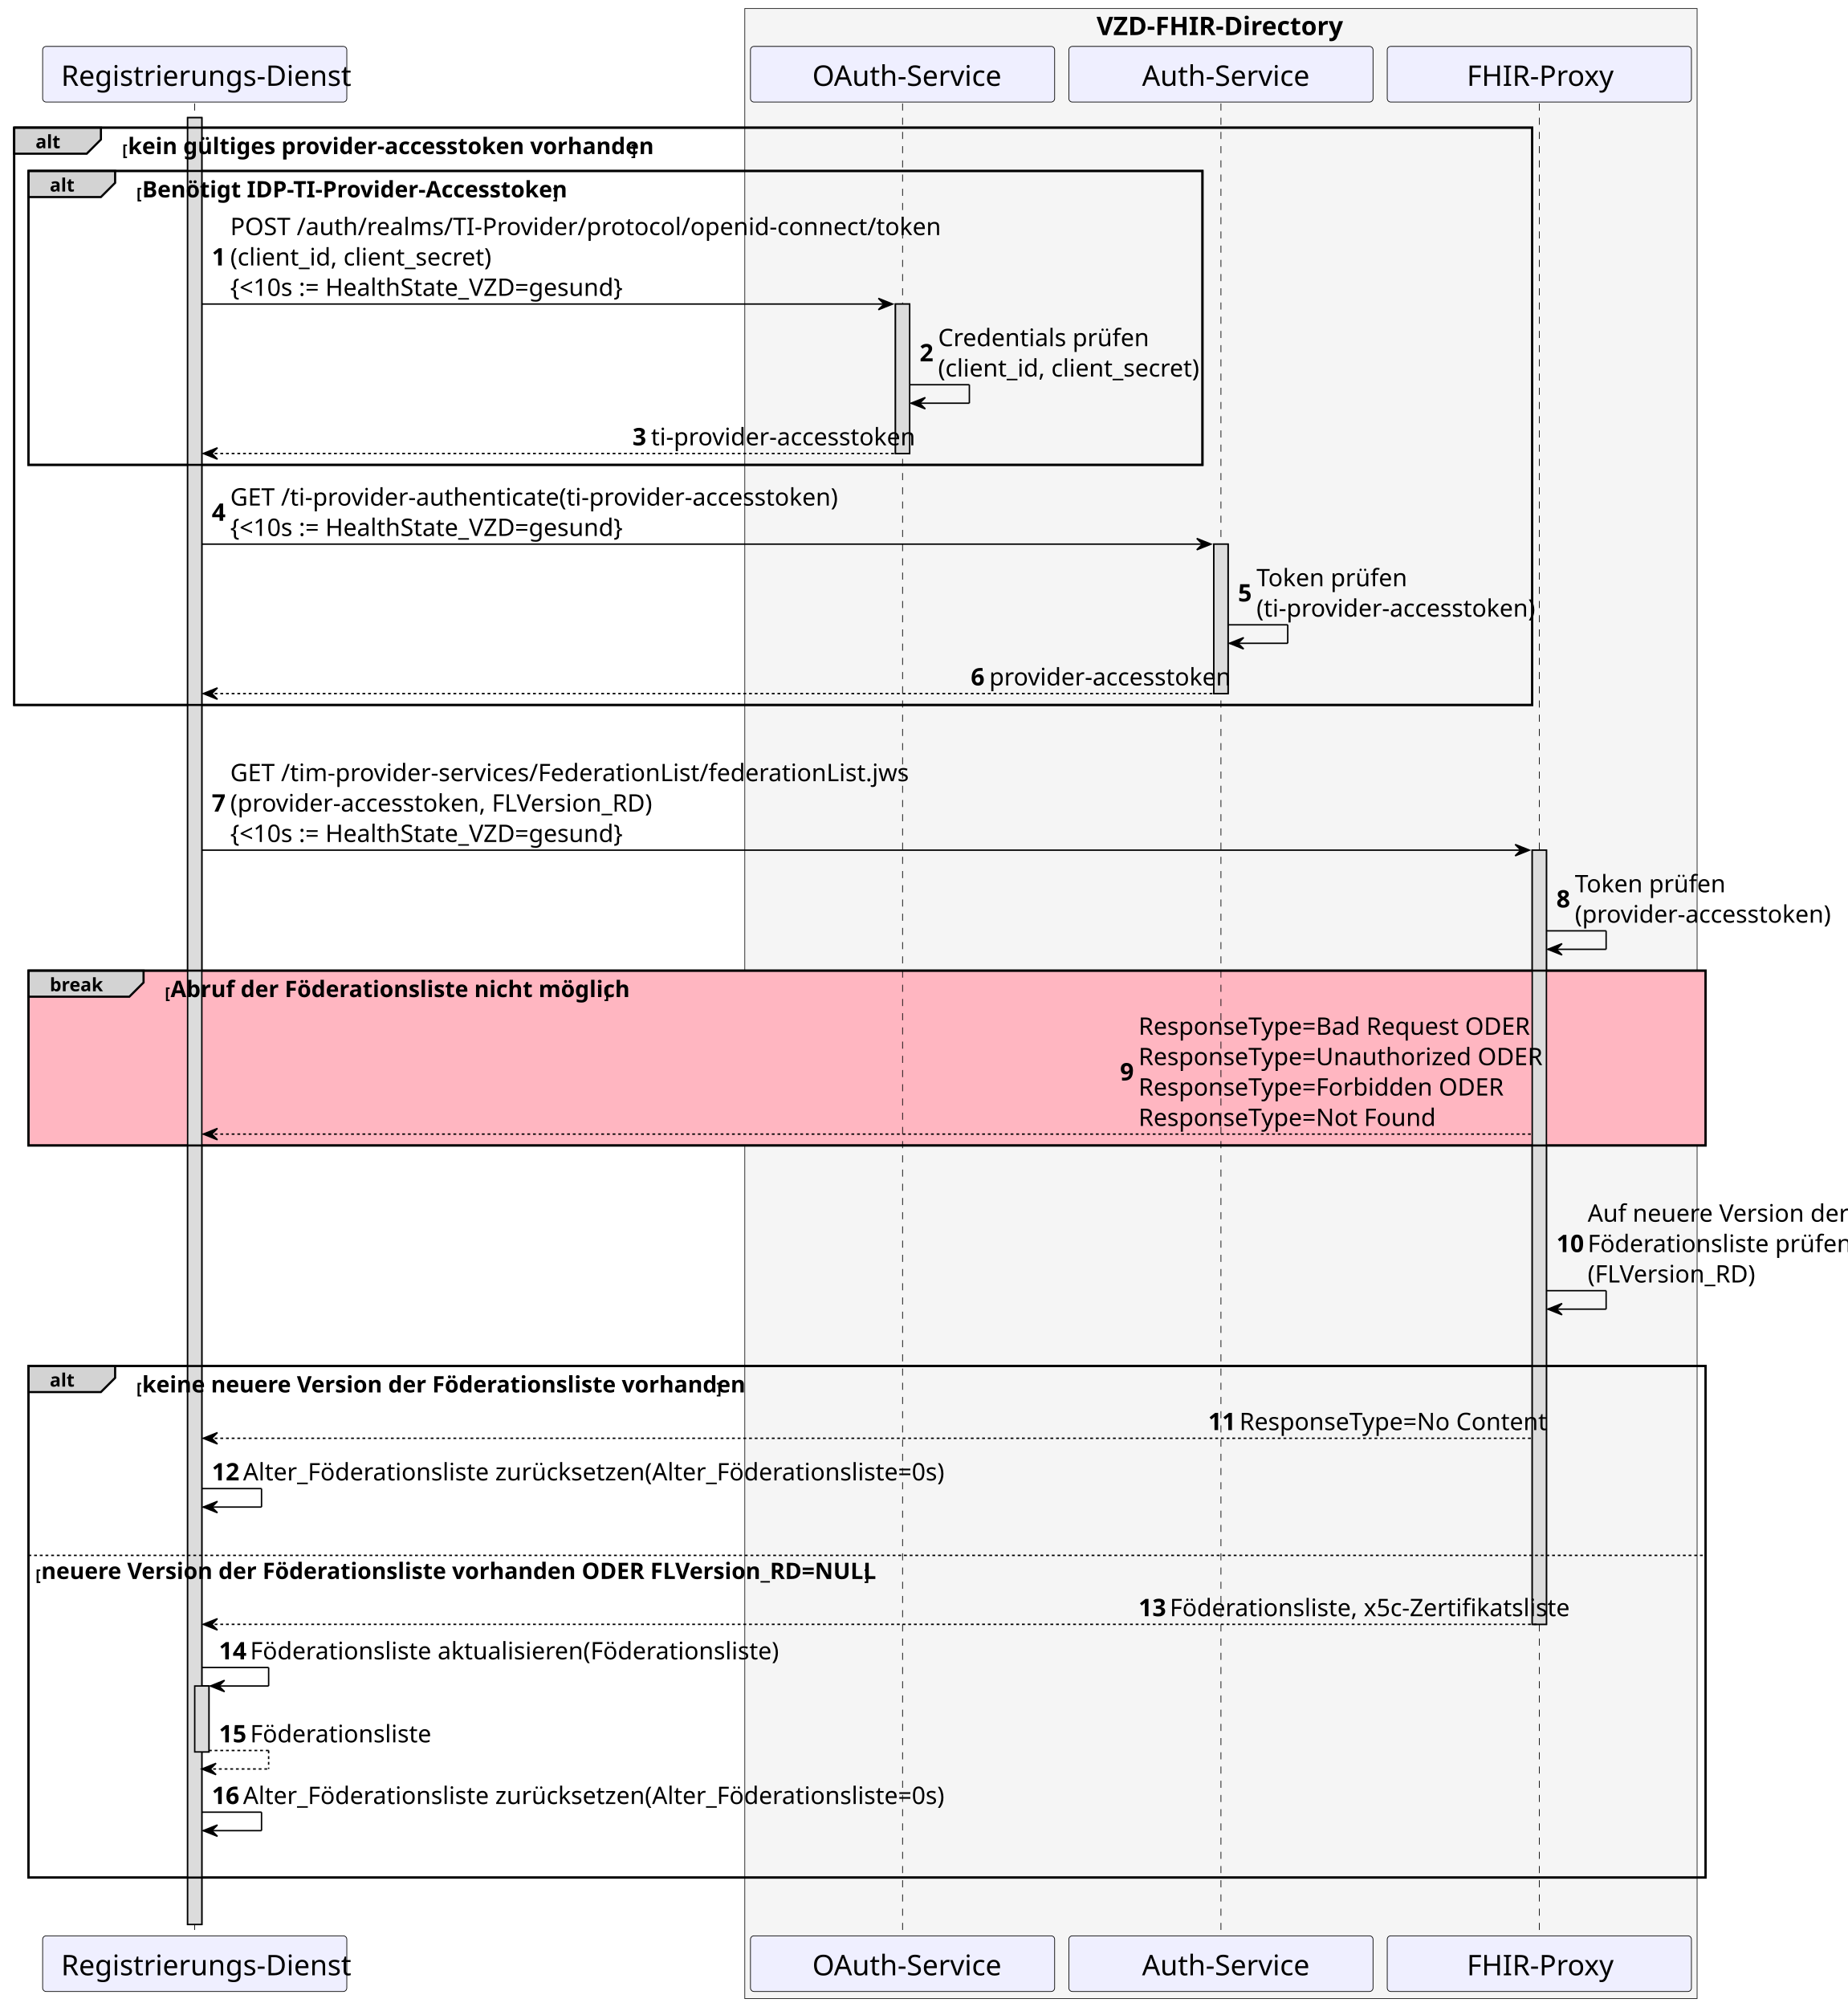
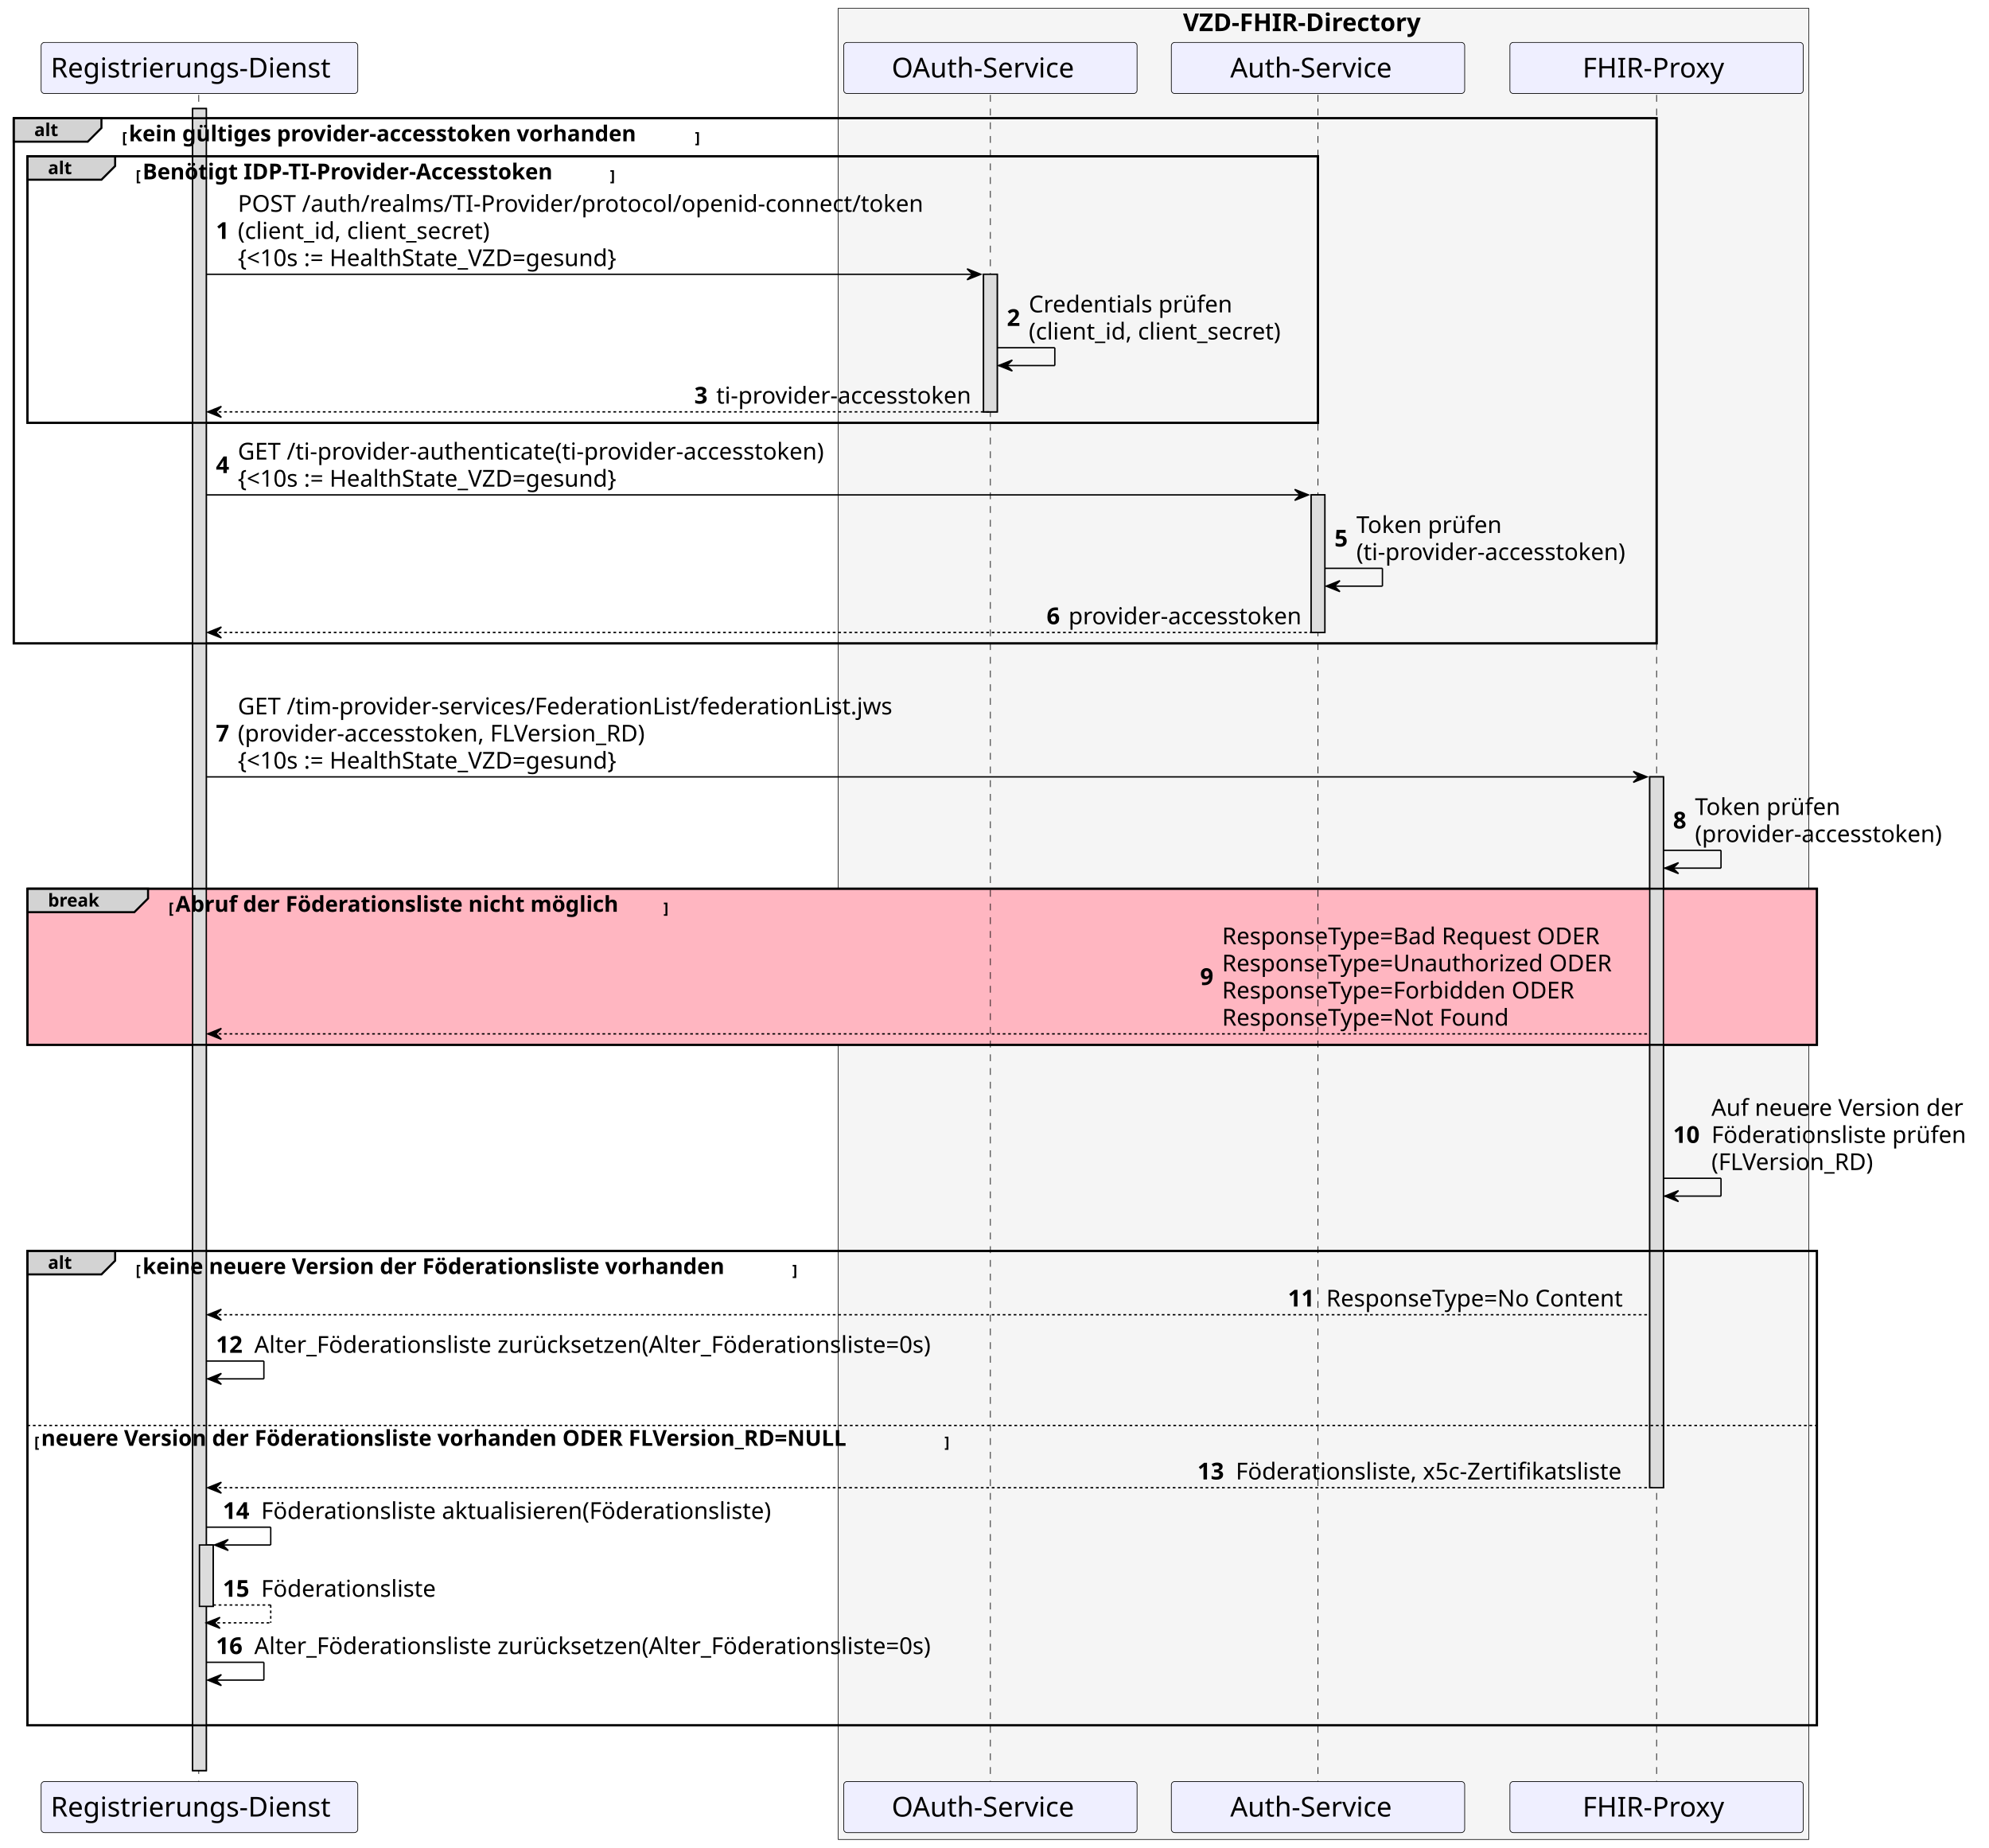
- <svg xmlns="http://www.w3.org/2000/svg" contentStyleType="text/css" height="1412px" preserveAspectRatio="none" style="width:1300px;height:1412px;background:#FFFFFF;" version="1.1" viewBox="0 0 1300 1412" width="1300px" zoomAndPan="magnify">
+ <svg xmlns="http://www.w3.org/2000/svg" contentStyleType="text/css" height="1348px" preserveAspectRatio="none" style="width:1451px;height:1348px;background:#FFFFFF;" version="1.1" viewBox="0 0 1451 1348" width="1451px" zoomAndPan="magnify">
  <defs />
  <g>
-     <rect fill="#F5F5F5" height="1400.086" style="stroke:#181818;stroke-width:0.5;" width="670" x="524" y="6" />
-     <text fill="#000000" font-family="sans-serif" font-size="18" font-weight="bold" lengthAdjust="spacing" textLength="171" x="771.5" y="24.686">VZD-FHIR-Directory</text>
-     <text fill="#000000" font-family="sans-serif" font-size="13" font-weight="bold" lengthAdjust="spacing" textLength="4" x="942.5" y="25.784"> </text>
-     <rect fill="#DCDCDC" height="1271.133" style="stroke:#000000;stroke-width:1.0;" width="10" x="132" y="82.797" />
-     <rect fill="#DCDCDC" height="46.383" style="stroke:#000000;stroke-width:1.0;" width="10" x="137" y="1186.164" />
-     <rect fill="#DCDCDC" height="105.148" style="stroke:#000000;stroke-width:1.0;" width="10" x="630" y="213.898" />
-     <rect fill="#DCDCDC" height="105.148" style="stroke:#000000;stroke-width:1.0;" width="10" x="854" y="382.812" />
-     <rect fill="#DCDCDC" height="544.672" style="stroke:#000000;stroke-width:1.0;" width="10" x="1078" y="598.109" />
-     <rect fill="none" height="406.164" style="stroke:#000000;stroke-width:1.5;" width="1068" x="10" y="89.797" />
-     <rect fill="none" height="206.773" style="stroke:#000000;stroke-width:1.5;" width="826" x="20" y="120.273" />
-     <rect fill="#FFB6C1" height="123.008" style="stroke:#000000;stroke-width:1.5;" width="1180" x="20" y="682.875" />
-     <rect fill="none" height="359.898" style="stroke:#000000;stroke-width:1.5;" width="1180" x="20" y="961.031" />
-     <line style="stroke:#000000;stroke-width:0.5;stroke-dasharray:5.0,5.0;" x1="137" x2="137" y1="72.797" y2="1362.93" />
-     <line style="stroke:#000000;stroke-width:0.5;stroke-dasharray:5.0,5.0;" x1="635" x2="635" y1="72.797" y2="1362.93" />
-     <line style="stroke:#000000;stroke-width:0.5;stroke-dasharray:5.0,5.0;" x1="859" x2="859" y1="72.797" y2="1362.93" />
-     <line style="stroke:#000000;stroke-width:0.5;stroke-dasharray:5.0,5.0;" x1="1083" x2="1083" y1="72.797" y2="1362.93" />
-     <rect fill="#EFEFFF" height="39.156" rx="2.5" ry="2.5" style="stroke:#000000;stroke-width:0.5;" width="214" x="30" y="32.641" />
-     <text fill="#000000" font-family="sans-serif" font-size="20" lengthAdjust="spacing" textLength="188" x="43" y="60.402">Registrierungs-Dienst</text>
-     <rect fill="#EFEFFF" height="39.156" rx="2.5" ry="2.5" style="stroke:#000000;stroke-width:0.5;" width="214" x="30" y="1361.93" />
-     <text fill="#000000" font-family="sans-serif" font-size="20" lengthAdjust="spacing" textLength="188" x="43" y="1389.691">Registrierungs-Dienst</text>
-     <rect fill="#EFEFFF" height="39.156" rx="2.5" ry="2.5" style="stroke:#000000;stroke-width:0.5;" width="214" x="528" y="32.641" />
-     <text fill="#000000" font-family="sans-serif" font-size="20" lengthAdjust="spacing" textLength="127" x="571.5" y="60.402">OAuth-Service</text>
-     <rect fill="#EFEFFF" height="39.156" rx="2.5" ry="2.5" style="stroke:#000000;stroke-width:0.5;" width="214" x="528" y="1361.93" />
-     <text fill="#000000" font-family="sans-serif" font-size="20" lengthAdjust="spacing" textLength="127" x="571.5" y="1389.691">OAuth-Service</text>
-     <rect fill="#EFEFFF" height="39.156" rx="2.5" ry="2.5" style="stroke:#000000;stroke-width:0.5;" width="214" x="752" y="32.641" />
-     <text fill="#000000" font-family="sans-serif" font-size="20" lengthAdjust="spacing" textLength="111" x="803.5" y="60.402">Auth-Service</text>
-     <rect fill="#EFEFFF" height="39.156" rx="2.5" ry="2.5" style="stroke:#000000;stroke-width:0.5;" width="214" x="752" y="1361.93" />
-     <text fill="#000000" font-family="sans-serif" font-size="20" lengthAdjust="spacing" textLength="111" x="803.5" y="1389.691">Auth-Service</text>
-     <rect fill="#EFEFFF" height="39.156" rx="2.5" ry="2.5" style="stroke:#000000;stroke-width:0.5;" width="214" x="976" y="32.641" />
-     <text fill="#000000" font-family="sans-serif" font-size="20" lengthAdjust="spacing" textLength="102" x="1032" y="60.402">FHIR-Proxy</text>
-     <rect fill="#EFEFFF" height="39.156" rx="2.5" ry="2.5" style="stroke:#000000;stroke-width:0.5;" width="214" x="976" y="1361.93" />
-     <text fill="#000000" font-family="sans-serif" font-size="20" lengthAdjust="spacing" textLength="102" x="1032" y="1389.691">FHIR-Proxy</text>
-     <rect fill="#DCDCDC" height="1271.133" style="stroke:#000000;stroke-width:1.0;" width="10" x="132" y="82.797" />
-     <rect fill="#DCDCDC" height="46.383" style="stroke:#000000;stroke-width:1.0;" width="10" x="137" y="1186.164" />
-     <rect fill="#DCDCDC" height="105.148" style="stroke:#000000;stroke-width:1.0;" width="10" x="630" y="213.898" />
-     <rect fill="#DCDCDC" height="105.148" style="stroke:#000000;stroke-width:1.0;" width="10" x="854" y="382.812" />
-     <rect fill="#DCDCDC" height="544.672" style="stroke:#000000;stroke-width:1.0;" width="10" x="1078" y="598.109" />
-     <path d="M10,89.797 L71,89.797 L71,98.148 L61,108.148 L10,108.148 L10,89.797 " fill="#D3D3D3" style="stroke:#000000;stroke-width:1.5;" />
-     <rect fill="none" height="406.164" style="stroke:#000000;stroke-width:1.5;" width="1068" x="10" y="89.797" />
-     <text fill="#000000" font-family="sans-serif" font-size="13" font-weight="bold" lengthAdjust="spacing" textLength="16" x="25" y="104.292">alt</text>
-     <text fill="#000000" font-family="sans-serif" font-size="11" font-weight="bold" lengthAdjust="spacing" textLength="4" x="86" y="109.505">[</text>
-     <text fill="#000000" font-family="sans-serif" font-size="16" font-weight="bold" lengthAdjust="spacing" textLength="354" x="90" y="108.406">kein gültiges provider-accesstoken vorhanden</text>
-     <text fill="#000000" font-family="sans-serif" font-size="11" font-weight="bold" lengthAdjust="spacing" textLength="4" x="444" y="109.505">]</text>
-     <path d="M20,120.273 L81,120.273 L81,128.625 L71,138.625 L20,138.625 L20,120.273 " fill="#D3D3D3" style="stroke:#000000;stroke-width:1.5;" />
-     <rect fill="none" height="206.773" style="stroke:#000000;stroke-width:1.5;" width="826" x="20" y="120.273" />
-     <text fill="#000000" font-family="sans-serif" font-size="13" font-weight="bold" lengthAdjust="spacing" textLength="16" x="35" y="134.769">alt</text>
-     <text fill="#000000" font-family="sans-serif" font-size="11" font-weight="bold" lengthAdjust="spacing" textLength="4" x="96" y="139.981">[</text>
-     <text fill="#000000" font-family="sans-serif" font-size="16" font-weight="bold" lengthAdjust="spacing" textLength="289" x="100" y="138.883">Benötigt IDP-TI-Provider-Accesstoken</text>
-     <text fill="#000000" font-family="sans-serif" font-size="11" font-weight="bold" lengthAdjust="spacing" textLength="4" x="389" y="139.981">]</text>
-     <polygon fill="#000000" points="618,209.898,628,213.898,618,217.898,622,213.898" style="stroke:#000000;stroke-width:1.0;" />
-     <line style="stroke:#000000;stroke-width:1.0;" x1="142" x2="624" y1="213.898" y2="213.898" />
-     <text fill="#000000" font-family="sans-serif" font-size="17" font-weight="bold" lengthAdjust="spacing" textLength="9" x="149" y="186.78">1</text>
-     <text fill="#000000" font-family="sans-serif" font-size="17" lengthAdjust="spacing" textLength="448" x="162" y="165.398">POST /auth/realms/TI-Provider/protocol/openid-connect/token</text>
-     <text fill="#000000" font-family="sans-serif" font-size="17" lengthAdjust="spacing" textLength="174" x="162" y="186.78">(client_id, client_secret)</text>
-     <text fill="#000000" font-family="sans-serif" font-size="17" lengthAdjust="spacing" textLength="259" x="162" y="208.163">{&lt;10s := HealthState_VZD=gesund}</text>
-     <line style="stroke:#000000;stroke-width:1.0;" x1="640" x2="682" y1="270.664" y2="270.664" />
-     <line style="stroke:#000000;stroke-width:1.0;" x1="682" x2="682" y1="270.664" y2="283.664" />
-     <line style="stroke:#000000;stroke-width:1.0;" x1="641" x2="682" y1="283.664" y2="283.664" />
-     <polygon fill="#000000" points="651,279.664,641,283.664,651,287.664,647,283.664" style="stroke:#000000;stroke-width:1.0;" />
-     <text fill="#000000" font-family="sans-serif" font-size="17" font-weight="bold" lengthAdjust="spacing" textLength="9" x="647" y="254.237">2</text>
-     <text fill="#000000" font-family="sans-serif" font-size="17" lengthAdjust="spacing" textLength="134" x="660" y="243.546">Credentials prüfen</text>
-     <text fill="#000000" font-family="sans-serif" font-size="17" lengthAdjust="spacing" textLength="174" x="660" y="264.929">(client_id, client_secret)</text>
-     <polygon fill="#000000" points="153,315.047,143,319.047,153,323.047,149,319.047" style="stroke:#000000;stroke-width:1.0;" />
-     <line style="stroke:#000000;stroke-width:1.0;stroke-dasharray:2.0,2.0;" x1="147" x2="634" y1="319.047" y2="319.047" />
-     <text fill="#000000" font-family="sans-serif" font-size="17" font-weight="bold" lengthAdjust="spacing" textLength="9" x="445" y="313.312">3</text>
-     <text fill="#000000" font-family="sans-serif" font-size="17" lengthAdjust="spacing" textLength="170" x="458" y="313.312">ti-provider-accesstoken</text>
-     <polygon fill="#000000" points="842,378.812,852,382.812,842,386.812,846,382.812" style="stroke:#000000;stroke-width:1.0;" />
-     <line style="stroke:#000000;stroke-width:1.0;" x1="142" x2="848" y1="382.812" y2="382.812" />
-     <text fill="#000000" font-family="sans-serif" font-size="17" font-weight="bold" lengthAdjust="spacing" textLength="9" x="149" y="366.386">4</text>
-     <text fill="#000000" font-family="sans-serif" font-size="17" lengthAdjust="spacing" textLength="391" x="162" y="355.694">GET /ti-provider-authenticate(ti-provider-accesstoken)</text>
-     <text fill="#000000" font-family="sans-serif" font-size="17" lengthAdjust="spacing" textLength="259" x="162" y="377.077">{&lt;10s := HealthState_VZD=gesund}</text>
-     <line style="stroke:#000000;stroke-width:1.0;" x1="864" x2="906" y1="439.578" y2="439.578" />
-     <line style="stroke:#000000;stroke-width:1.0;" x1="906" x2="906" y1="439.578" y2="452.578" />
-     <line style="stroke:#000000;stroke-width:1.0;" x1="865" x2="906" y1="452.578" y2="452.578" />
-     <polygon fill="#000000" points="875,448.578,865,452.578,875,456.578,871,452.578" style="stroke:#000000;stroke-width:1.0;" />
-     <text fill="#000000" font-family="sans-serif" font-size="17" font-weight="bold" lengthAdjust="spacing" textLength="9" x="871" y="423.151">5</text>
-     <text fill="#000000" font-family="sans-serif" font-size="17" lengthAdjust="spacing" textLength="96" x="884" y="412.46">Token prüfen</text>
-     <text fill="#000000" font-family="sans-serif" font-size="17" lengthAdjust="spacing" textLength="182" x="884" y="433.843">(ti-provider-accesstoken)</text>
-     <polygon fill="#000000" points="153,483.961,143,487.961,153,491.961,149,487.961" style="stroke:#000000;stroke-width:1.0;" />
-     <line style="stroke:#000000;stroke-width:1.0;stroke-dasharray:2.0,2.0;" x1="147" x2="858" y1="487.961" y2="487.961" />
-     <text fill="#000000" font-family="sans-serif" font-size="17" font-weight="bold" lengthAdjust="spacing" textLength="9" x="683" y="482.226">6</text>
-     <text fill="#000000" font-family="sans-serif" font-size="17" lengthAdjust="spacing" textLength="156" x="696" y="482.226">provider-accesstoken</text>
-     <polygon fill="#000000" points="1066,594.109,1076,598.109,1066,602.109,1070,598.109" style="stroke:#000000;stroke-width:1.0;" />
-     <line style="stroke:#000000;stroke-width:1.0;" x1="142" x2="1072" y1="598.109" y2="598.109" />
-     <text fill="#000000" font-family="sans-serif" font-size="17" font-weight="bold" lengthAdjust="spacing" textLength="9" x="149" y="570.991">7</text>
-     <text fill="#000000" font-family="sans-serif" font-size="17" lengthAdjust="spacing" textLength="432" x="162" y="549.608">GET /tim-provider-services/FederationList/federationList.jws</text>
-     <text fill="#000000" font-family="sans-serif" font-size="17" lengthAdjust="spacing" textLength="285" x="162" y="570.991">(provider-accesstoken, FLVersion_RD)</text>
-     <text fill="#000000" font-family="sans-serif" font-size="17" lengthAdjust="spacing" textLength="259" x="162" y="592.374">{&lt;10s := HealthState_VZD=gesund}</text>
-     <line style="stroke:#000000;stroke-width:1.0;" x1="1088" x2="1130" y1="654.875" y2="654.875" />
-     <line style="stroke:#000000;stroke-width:1.0;" x1="1130" x2="1130" y1="654.875" y2="667.875" />
-     <line style="stroke:#000000;stroke-width:1.0;" x1="1089" x2="1130" y1="667.875" y2="667.875" />
-     <polygon fill="#000000" points="1099,663.875,1089,667.875,1099,671.875,1095,667.875" style="stroke:#000000;stroke-width:1.0;" />
-     <text fill="#000000" font-family="sans-serif" font-size="17" font-weight="bold" lengthAdjust="spacing" textLength="9" x="1095" y="638.448">8</text>
-     <text fill="#000000" font-family="sans-serif" font-size="17" lengthAdjust="spacing" textLength="96" x="1108" y="627.757">Token prüfen</text>
-     <text fill="#000000" font-family="sans-serif" font-size="17" lengthAdjust="spacing" textLength="168" x="1108" y="649.14">(provider-accesstoken)</text>
-     <path d="M20,682.875 L101,682.875 L101,691.227 L91,701.227 L20,701.227 L20,682.875 " fill="#D3D3D3" style="stroke:#000000;stroke-width:1.5;" />
-     <rect fill="none" height="123.008" style="stroke:#000000;stroke-width:1.5;" width="1180" x="20" y="682.875" />
-     <text fill="#000000" font-family="sans-serif" font-size="13" font-weight="bold" lengthAdjust="spacing" textLength="36" x="35" y="697.37">break</text>
-     <text fill="#000000" font-family="sans-serif" font-size="11" font-weight="bold" lengthAdjust="spacing" textLength="4" x="116" y="702.583">[</text>
-     <text fill="#000000" font-family="sans-serif" font-size="16" font-weight="bold" lengthAdjust="spacing" textLength="305" x="120" y="701.484">Abruf der Föderationsliste nicht möglich</text>
-     <text fill="#000000" font-family="sans-serif" font-size="11" font-weight="bold" lengthAdjust="spacing" textLength="4" x="425" y="702.583">]</text>
-     <polygon fill="#000000" points="153,793.883,143,797.883,153,801.883,149,797.883" style="stroke:#000000;stroke-width:1.0;" />
-     <line style="stroke:#000000;stroke-width:1.0;stroke-dasharray:2.0,2.0;" x1="147" x2="1077" y1="797.883" y2="797.883" />
-     <text fill="#000000" font-family="sans-serif" font-size="17" font-weight="bold" lengthAdjust="spacing" textLength="9" x="788" y="760.073">9</text>
-     <text fill="#000000" font-family="sans-serif" font-size="17" lengthAdjust="spacing" textLength="262" x="801" y="727.999">ResponseType=Bad Request ODER</text>
-     <text fill="#000000" font-family="sans-serif" font-size="17" lengthAdjust="spacing" textLength="265" x="801" y="749.382">ResponseType=Unauthorized ODER</text>
-     <text fill="#000000" font-family="sans-serif" font-size="17" lengthAdjust="spacing" textLength="243" x="801" y="770.765">ResponseType=Forbidden ODER</text>
-     <text fill="#000000" font-family="sans-serif" font-size="17" lengthAdjust="spacing" textLength="193" x="801" y="792.148">ResponseType=Not Found</text>
-     <line style="stroke:#000000;stroke-width:1.0;" x1="1088" x2="1130" y1="908.031" y2="908.031" />
-     <line style="stroke:#000000;stroke-width:1.0;" x1="1130" x2="1130" y1="908.031" y2="921.031" />
-     <line style="stroke:#000000;stroke-width:1.0;" x1="1089" x2="1130" y1="921.031" y2="921.031" />
-     <polygon fill="#000000" points="1099,917.031,1089,921.031,1099,925.031,1095,921.031" style="stroke:#000000;stroke-width:1.0;" />
-     <text fill="#000000" font-family="sans-serif" font-size="17" font-weight="bold" lengthAdjust="spacing" textLength="18" x="1095" y="880.913">10</text>
-     <text fill="#000000" font-family="sans-serif" font-size="17" lengthAdjust="spacing" textLength="171" x="1117" y="859.53">Auf neuere Version der</text>
-     <text fill="#000000" font-family="sans-serif" font-size="17" lengthAdjust="spacing" textLength="166" x="1117" y="880.913">Föderationsliste prüfen</text>
-     <text fill="#000000" font-family="sans-serif" font-size="17" lengthAdjust="spacing" textLength="119" x="1117" y="902.296">(FLVersion_RD)</text>
-     <path d="M20,961.031 L81,961.031 L81,969.383 L71,979.383 L20,979.383 L20,961.031 " fill="#D3D3D3" style="stroke:#000000;stroke-width:1.5;" />
-     <rect fill="none" height="359.898" style="stroke:#000000;stroke-width:1.5;" width="1180" x="20" y="961.031" />
-     <text fill="#000000" font-family="sans-serif" font-size="13" font-weight="bold" lengthAdjust="spacing" textLength="16" x="35" y="975.526">alt</text>
-     <text fill="#000000" font-family="sans-serif" font-size="11" font-weight="bold" lengthAdjust="spacing" textLength="4" x="96" y="980.739">[</text>
-     <text fill="#000000" font-family="sans-serif" font-size="16" font-weight="bold" lengthAdjust="spacing" textLength="404" x="100" y="979.641">keine neuere Version der Föderationsliste vorhanden</text>
-     <text fill="#000000" font-family="sans-serif" font-size="11" font-weight="bold" lengthAdjust="spacing" textLength="4" x="504" y="980.739">]</text>
-     <polygon fill="#000000" points="153,1007.891,143,1011.891,153,1015.891,149,1011.891" style="stroke:#000000;stroke-width:1.0;" />
-     <line style="stroke:#000000;stroke-width:1.0;stroke-dasharray:2.0,2.0;" x1="147" x2="1077" y1="1011.891" y2="1011.891" />
-     <text fill="#000000" font-family="sans-serif" font-size="17" font-weight="bold" lengthAdjust="spacing" textLength="18" x="850" y="1006.155">11</text>
-     <text fill="#000000" font-family="sans-serif" font-size="17" lengthAdjust="spacing" textLength="199" x="872" y="1006.155">ResponseType=No Content</text>
-     <line style="stroke:#000000;stroke-width:1.0;" x1="142" x2="184" y1="1047.273" y2="1047.273" />
-     <line style="stroke:#000000;stroke-width:1.0;" x1="184" x2="184" y1="1047.273" y2="1060.273" />
-     <line style="stroke:#000000;stroke-width:1.0;" x1="143" x2="184" y1="1060.273" y2="1060.273" />
-     <polygon fill="#000000" points="153,1056.273,143,1060.273,153,1064.273,149,1060.273" style="stroke:#000000;stroke-width:1.0;" />
-     <text fill="#000000" font-family="sans-serif" font-size="17" font-weight="bold" lengthAdjust="spacing" textLength="18" x="149" y="1041.538">12</text>
-     <text fill="#000000" font-family="sans-serif" font-size="17" lengthAdjust="spacing" textLength="452" x="171" y="1041.538">Alter_Föderationsliste zurücksetzen(Alter_Föderationsliste=0s)</text>
-     <line style="stroke:#000000;stroke-width:1.0;stroke-dasharray:2.0,2.0;" x1="20" x2="1200" y1="1094.273" y2="1094.273" />
-     <text fill="#000000" font-family="sans-serif" font-size="11" font-weight="bold" lengthAdjust="spacing" textLength="4" x="25" y="1111.981">[</text>
-     <text fill="#000000" font-family="sans-serif" font-size="16" font-weight="bold" lengthAdjust="spacing" textLength="579" x="29" y="1110.883">neuere Version der Föderationsliste vorhanden ODER FLVersion_RD=NULL</text>
-     <text fill="#000000" font-family="sans-serif" font-size="11" font-weight="bold" lengthAdjust="spacing" textLength="4" x="608" y="1111.981">]</text>
-     <polygon fill="#000000" points="153,1138.781,143,1142.781,153,1146.781,149,1142.781" style="stroke:#000000;stroke-width:1.0;" />
-     <line style="stroke:#000000;stroke-width:1.0;stroke-dasharray:2.0,2.0;" x1="147" x2="1082" y1="1142.781" y2="1142.781" />
-     <text fill="#000000" font-family="sans-serif" font-size="17" font-weight="bold" lengthAdjust="spacing" textLength="18" x="801" y="1137.046">13</text>
-     <text fill="#000000" font-family="sans-serif" font-size="17" lengthAdjust="spacing" textLength="253" x="823" y="1137.046">Föderationsliste, x5c-Zertifikatsliste</text>
-     <line style="stroke:#000000;stroke-width:1.0;" x1="142" x2="189" y1="1173.164" y2="1173.164" />
-     <line style="stroke:#000000;stroke-width:1.0;" x1="189" x2="189" y1="1173.164" y2="1186.164" />
-     <line style="stroke:#000000;stroke-width:1.0;" x1="148" x2="189" y1="1186.164" y2="1186.164" />
-     <polygon fill="#000000" points="158,1182.164,148,1186.164,158,1190.164,154,1186.164" style="stroke:#000000;stroke-width:1.0;" />
-     <text fill="#000000" font-family="sans-serif" font-size="17" font-weight="bold" lengthAdjust="spacing" textLength="18" x="154" y="1167.429">14</text>
-     <text fill="#000000" font-family="sans-serif" font-size="17" lengthAdjust="spacing" textLength="336" x="176" y="1167.429">Föderationsliste aktualisieren(Föderationsliste)</text>
-     <line style="stroke:#000000;stroke-width:1.0;stroke-dasharray:2.0,2.0;" x1="147" x2="189" y1="1231.547" y2="1231.547" />
-     <line style="stroke:#000000;stroke-width:1.0;stroke-dasharray:2.0,2.0;" x1="189" x2="189" y1="1231.547" y2="1244.547" />
-     <line style="stroke:#000000;stroke-width:1.0;stroke-dasharray:2.0,2.0;" x1="142" x2="189" y1="1244.547" y2="1244.547" />
-     <polygon fill="#000000" points="152,1240.547,142,1244.547,152,1248.547,148,1244.547" style="stroke:#000000;stroke-width:1.0;" />
-     <text fill="#000000" font-family="sans-serif" font-size="17" font-weight="bold" lengthAdjust="spacing" textLength="18" x="154" y="1225.812">15</text>
-     <text fill="#000000" font-family="sans-serif" font-size="17" lengthAdjust="spacing" textLength="114" x="176" y="1225.812">Föderationsliste</text>
-     <line style="stroke:#000000;stroke-width:1.0;" x1="142" x2="184" y1="1274.93" y2="1274.93" />
-     <line style="stroke:#000000;stroke-width:1.0;" x1="184" x2="184" y1="1274.93" y2="1287.93" />
-     <line style="stroke:#000000;stroke-width:1.0;" x1="143" x2="184" y1="1287.93" y2="1287.93" />
-     <polygon fill="#000000" points="153,1283.93,143,1287.93,153,1291.93,149,1287.93" style="stroke:#000000;stroke-width:1.0;" />
-     <text fill="#000000" font-family="sans-serif" font-size="17" font-weight="bold" lengthAdjust="spacing" textLength="18" x="149" y="1269.194">16</text>
-     <text fill="#000000" font-family="sans-serif" font-size="17" lengthAdjust="spacing" textLength="452" x="171" y="1269.194">Alter_Föderationsliste zurücksetzen(Alter_Föderationsliste=0s)</text>
+     <rect fill="#F5F5F5" height="1336.055" style="stroke:#181818;stroke-width:0.5;" width="708" x="611.5" y="6" />
+     <text fill="#000000" font-family="sans-serif" font-size="18" font-weight="bold" lengthAdjust="spacing" textLength="200" x="863" y="22.708">VZD-FHIR-Directory</text>
+     <text fill="#000000" font-family="sans-serif" font-size="13" font-weight="bold" lengthAdjust="spacing" textLength="5" x="1063" y="23.887"> </text>
+     <rect fill="#DCDCDC" height="1212.539" style="stroke:#000000;stroke-width:1.0;" width="10" x="140.5" y="79.234" />
+     <rect fill="#DCDCDC" height="44.789" style="stroke:#000000;stroke-width:1.0;" width="10" x="145.5" y="1127.195" />
+     <rect fill="#DCDCDC" height="100.367" style="stroke:#000000;stroke-width:1.0;" width="10" x="717.5" y="200.117" />
+     <rect fill="#DCDCDC" height="100.367" style="stroke:#000000;stroke-width:1.0;" width="10" x="956.5" y="361.062" />
+     <rect fill="#DCDCDC" height="518.609" style="stroke:#000000;stroke-width:1.0;" width="10" x="1203.5" y="566.797" />
+     <rect fill="none" height="383.195" style="stroke:#000000;stroke-width:1.5;" width="1198.5" x="10" y="86.234" />
+     <rect fill="none" height="194.492" style="stroke:#000000;stroke-width:1.5;" width="941.5" x="20" y="113.992" />
+     <rect fill="#FFB6C1" height="113.914" style="stroke:#000000;stroke-width:1.5;" width="1305.5" x="20" y="648.375" />
+     <rect fill="none" height="346.117" style="stroke:#000000;stroke-width:1.5;" width="1305.5" x="20" y="912.656" />
+     <line style="stroke:#000000;stroke-width:0.5;stroke-dasharray:5.0,5.0;" x1="145" x2="145" y1="69.234" y2="1300.773" />
+     <line style="stroke:#000000;stroke-width:0.5;stroke-dasharray:5.0,5.0;" x1="722.5" x2="722.5" y1="69.234" y2="1300.773" />
+     <line style="stroke:#000000;stroke-width:0.5;stroke-dasharray:5.0,5.0;" x1="961.5" x2="961.5" y1="69.234" y2="1300.773" />
+     <line style="stroke:#000000;stroke-width:0.5;stroke-dasharray:5.0,5.0;" x1="1208.5" x2="1208.5" y1="69.234" y2="1300.773" />
+     <rect fill="#EFEFFF" height="37.281" rx="2.5" ry="2.5" style="stroke:#000000;stroke-width:0.5;" width="231" x="30" y="30.953" />
+     <text fill="#000000" font-family="sans-serif" font-size="20" lengthAdjust="spacing" textLength="217" x="37" y="56.518">Registrierungs-Dienst</text>
+     <rect fill="#EFEFFF" height="37.281" rx="2.5" ry="2.5" style="stroke:#000000;stroke-width:0.5;" width="231" x="30" y="1299.773" />
+     <text fill="#000000" font-family="sans-serif" font-size="20" lengthAdjust="spacing" textLength="217" x="37" y="1325.338">Registrierungs-Dienst</text>
+     <rect fill="#EFEFFF" height="37.281" rx="2.5" ry="2.5" style="stroke:#000000;stroke-width:0.5;" width="214" x="615.5" y="30.953" />
+     <text fill="#000000" font-family="sans-serif" font-size="20" lengthAdjust="spacing" textLength="144" x="650.5" y="56.518">OAuth-Service</text>
+     <rect fill="#EFEFFF" height="37.281" rx="2.5" ry="2.5" style="stroke:#000000;stroke-width:0.5;" width="214" x="615.5" y="1299.773" />
+     <text fill="#000000" font-family="sans-serif" font-size="20" lengthAdjust="spacing" textLength="144" x="650.5" y="1325.338">OAuth-Service</text>
+     <rect fill="#EFEFFF" height="37.281" rx="2.5" ry="2.5" style="stroke:#000000;stroke-width:0.5;" width="214" x="854.5" y="30.953" />
+     <text fill="#000000" font-family="sans-serif" font-size="20" lengthAdjust="spacing" textLength="128" x="897.5" y="56.518">Auth-Service</text>
+     <rect fill="#EFEFFF" height="37.281" rx="2.5" ry="2.5" style="stroke:#000000;stroke-width:0.5;" width="214" x="854.5" y="1299.773" />
+     <text fill="#000000" font-family="sans-serif" font-size="20" lengthAdjust="spacing" textLength="128" x="897.5" y="1325.338">Auth-Service</text>
+     <rect fill="#EFEFFF" height="37.281" rx="2.5" ry="2.5" style="stroke:#000000;stroke-width:0.5;" width="214" x="1101.5" y="30.953" />
+     <text fill="#000000" font-family="sans-serif" font-size="20" lengthAdjust="spacing" textLength="108" x="1154.5" y="56.518">FHIR-Proxy</text>
+     <rect fill="#EFEFFF" height="37.281" rx="2.5" ry="2.5" style="stroke:#000000;stroke-width:0.5;" width="214" x="1101.5" y="1299.773" />
+     <text fill="#000000" font-family="sans-serif" font-size="20" lengthAdjust="spacing" textLength="108" x="1154.5" y="1325.338">FHIR-Proxy</text>
+     <rect fill="#DCDCDC" height="1212.539" style="stroke:#000000;stroke-width:1.0;" width="10" x="140.5" y="79.234" />
+     <rect fill="#DCDCDC" height="44.789" style="stroke:#000000;stroke-width:1.0;" width="10" x="145.5" y="1127.195" />
+     <rect fill="#DCDCDC" height="100.367" style="stroke:#000000;stroke-width:1.0;" width="10" x="717.5" y="200.117" />
+     <rect fill="#DCDCDC" height="100.367" style="stroke:#000000;stroke-width:1.0;" width="10" x="956.5" y="361.062" />
+     <rect fill="#DCDCDC" height="518.609" style="stroke:#000000;stroke-width:1.0;" width="10" x="1203.5" y="566.797" />
+     <path d="M10,86.234 L74,86.234 L74,93.367 L64,103.367 L10,103.367 L10,86.234 " fill="#D3D3D3" style="stroke:#000000;stroke-width:1.5;" />
+     <rect fill="none" height="383.195" style="stroke:#000000;stroke-width:1.5;" width="1198.5" x="10" y="86.234" />
+     <text fill="#000000" font-family="sans-serif" font-size="13" font-weight="bold" lengthAdjust="spacing" textLength="19" x="25" y="99.301">alt</text>
+     <text fill="#000000" font-family="sans-serif" font-size="11" font-weight="bold" lengthAdjust="spacing" textLength="5" x="89" y="104.265">[</text>
+     <text fill="#000000" font-family="sans-serif" font-size="16" font-weight="bold" lengthAdjust="spacing" textLength="413" x="94" y="103.086">kein gültiges provider-accesstoken vorhanden</text>
+     <text fill="#000000" font-family="sans-serif" font-size="11" font-weight="bold" lengthAdjust="spacing" textLength="5" x="507" y="104.265">]</text>
+     <path d="M20,113.992 L84,113.992 L84,121.125 L74,131.125 L20,131.125 L20,113.992 " fill="#D3D3D3" style="stroke:#000000;stroke-width:1.5;" />
+     <rect fill="none" height="194.492" style="stroke:#000000;stroke-width:1.5;" width="941.5" x="20" y="113.992" />
+     <text fill="#000000" font-family="sans-serif" font-size="13" font-weight="bold" lengthAdjust="spacing" textLength="19" x="35" y="127.059">alt</text>
+     <text fill="#000000" font-family="sans-serif" font-size="11" font-weight="bold" lengthAdjust="spacing" textLength="5" x="99" y="132.023">[</text>
+     <text fill="#000000" font-family="sans-serif" font-size="16" font-weight="bold" lengthAdjust="spacing" textLength="341" x="104" y="130.844">Benötigt IDP-TI-Provider-Accesstoken</text>
+     <text fill="#000000" font-family="sans-serif" font-size="11" font-weight="bold" lengthAdjust="spacing" textLength="5" x="445" y="132.023">]</text>
+     <polygon fill="#000000" points="705.5,196.117,715.5,200.117,705.5,204.117,709.5,200.117" style="stroke:#000000;stroke-width:1.0;" />
+     <line style="stroke:#000000;stroke-width:1.0;" x1="150.5" x2="711.5" y1="200.117" y2="200.117" />
+     <text fill="#000000" font-family="sans-serif" font-size="17" font-weight="bold" lengthAdjust="spacing" textLength="12" x="157.5" y="174.319">1</text>
+     <text fill="#000000" font-family="sans-serif" font-size="17" lengthAdjust="spacing" textLength="514" x="173.5" y="154.53">POST /auth/realms/TI-Provider/protocol/openid-connect/token</text>
+     <text fill="#000000" font-family="sans-serif" font-size="17" lengthAdjust="spacing" textLength="199" x="173.5" y="174.319">(client_id, client_secret)</text>
+     <text fill="#000000" font-family="sans-serif" font-size="17" lengthAdjust="spacing" textLength="316" x="173.5" y="194.108">{&lt;10s := HealthState_VZD=gesund}</text>
+     <line style="stroke:#000000;stroke-width:1.0;" x1="727.5" x2="769.5" y1="253.695" y2="253.695" />
+     <line style="stroke:#000000;stroke-width:1.0;" x1="769.5" x2="769.5" y1="253.695" y2="266.695" />
+     <line style="stroke:#000000;stroke-width:1.0;" x1="728.5" x2="769.5" y1="266.695" y2="266.695" />
+     <polygon fill="#000000" points="738.5,262.695,728.5,266.695,738.5,270.695,734.5,266.695" style="stroke:#000000;stroke-width:1.0;" />
+     <text fill="#000000" font-family="sans-serif" font-size="17" font-weight="bold" lengthAdjust="spacing" textLength="12" x="734.5" y="237.792">2</text>
+     <text fill="#000000" font-family="sans-serif" font-size="17" lengthAdjust="spacing" textLength="155" x="750.5" y="227.897">Credentials prüfen</text>
+     <text fill="#000000" font-family="sans-serif" font-size="17" lengthAdjust="spacing" textLength="199" x="750.5" y="247.686">(client_id, client_secret)</text>
+     <polygon fill="#000000" points="161.5,296.484,151.5,300.484,161.5,304.484,157.5,300.484" style="stroke:#000000;stroke-width:1.0;" />
+     <line style="stroke:#000000;stroke-width:1.0;stroke-dasharray:2.0,2.0;" x1="155.5" x2="721.5" y1="300.484" y2="300.484" />
+     <text fill="#000000" font-family="sans-serif" font-size="17" font-weight="bold" lengthAdjust="spacing" textLength="12" x="506.5" y="294.475">3</text>
+     <text fill="#000000" font-family="sans-serif" font-size="17" lengthAdjust="spacing" textLength="193" x="522.5" y="294.475">ti-provider-accesstoken</text>
+     <polygon fill="#000000" points="944.5,357.062,954.5,361.062,944.5,365.062,948.5,361.062" style="stroke:#000000;stroke-width:1.0;" />
+     <line style="stroke:#000000;stroke-width:1.0;" x1="150.5" x2="950.5" y1="361.062" y2="361.062" />
+     <text fill="#000000" font-family="sans-serif" font-size="17" font-weight="bold" lengthAdjust="spacing" textLength="12" x="157.5" y="345.159">4</text>
+     <text fill="#000000" font-family="sans-serif" font-size="17" lengthAdjust="spacing" textLength="452" x="173.5" y="335.264">GET /ti-provider-authenticate(ti-provider-accesstoken)</text>
+     <text fill="#000000" font-family="sans-serif" font-size="17" lengthAdjust="spacing" textLength="316" x="173.5" y="355.053">{&lt;10s := HealthState_VZD=gesund}</text>
+     <line style="stroke:#000000;stroke-width:1.0;" x1="966.5" x2="1008.5" y1="414.641" y2="414.641" />
+     <line style="stroke:#000000;stroke-width:1.0;" x1="1008.5" x2="1008.5" y1="414.641" y2="427.641" />
+     <line style="stroke:#000000;stroke-width:1.0;" x1="967.5" x2="1008.5" y1="427.641" y2="427.641" />
+     <polygon fill="#000000" points="977.5,423.641,967.5,427.641,977.5,431.641,973.5,427.641" style="stroke:#000000;stroke-width:1.0;" />
+     <text fill="#000000" font-family="sans-serif" font-size="17" font-weight="bold" lengthAdjust="spacing" textLength="12" x="973.5" y="398.737">5</text>
+     <text fill="#000000" font-family="sans-serif" font-size="17" lengthAdjust="spacing" textLength="111" x="989.5" y="388.842">Token prüfen</text>
+     <text fill="#000000" font-family="sans-serif" font-size="17" lengthAdjust="spacing" textLength="207" x="989.5" y="408.631">(ti-provider-accesstoken)</text>
+     <polygon fill="#000000" points="161.5,457.43,151.5,461.43,161.5,465.43,157.5,461.43" style="stroke:#000000;stroke-width:1.0;" />
+     <line style="stroke:#000000;stroke-width:1.0;stroke-dasharray:2.0,2.0;" x1="155.5" x2="960.5" y1="461.43" y2="461.43" />
+     <text fill="#000000" font-family="sans-serif" font-size="17" font-weight="bold" lengthAdjust="spacing" textLength="12" x="763.5" y="455.42">6</text>
+     <text fill="#000000" font-family="sans-serif" font-size="17" lengthAdjust="spacing" textLength="175" x="779.5" y="455.42">provider-accesstoken</text>
+     <polygon fill="#000000" points="1191.5,562.797,1201.5,566.797,1191.5,570.797,1195.5,566.797" style="stroke:#000000;stroke-width:1.0;" />
+     <line style="stroke:#000000;stroke-width:1.0;" x1="150.5" x2="1197.5" y1="566.797" y2="566.797" />
+     <text fill="#000000" font-family="sans-serif" font-size="17" font-weight="bold" lengthAdjust="spacing" textLength="12" x="157.5" y="540.999">7</text>
+     <text fill="#000000" font-family="sans-serif" font-size="17" lengthAdjust="spacing" textLength="500" x="173.5" y="521.21">GET /tim-provider-services/FederationList/federationList.jws</text>
+     <text fill="#000000" font-family="sans-serif" font-size="17" lengthAdjust="spacing" textLength="314" x="173.5" y="540.999">(provider-accesstoken, FLVersion_RD)</text>
+     <text fill="#000000" font-family="sans-serif" font-size="17" lengthAdjust="spacing" textLength="316" x="173.5" y="560.788">{&lt;10s := HealthState_VZD=gesund}</text>
+     <line style="stroke:#000000;stroke-width:1.0;" x1="1213.5" x2="1255.5" y1="620.375" y2="620.375" />
+     <line style="stroke:#000000;stroke-width:1.0;" x1="1255.5" x2="1255.5" y1="620.375" y2="633.375" />
+     <line style="stroke:#000000;stroke-width:1.0;" x1="1214.5" x2="1255.5" y1="633.375" y2="633.375" />
+     <polygon fill="#000000" points="1224.5,629.375,1214.5,633.375,1224.5,637.375,1220.5,633.375" style="stroke:#000000;stroke-width:1.0;" />
+     <text fill="#000000" font-family="sans-serif" font-size="17" font-weight="bold" lengthAdjust="spacing" textLength="12" x="1220.5" y="604.471">8</text>
+     <text fill="#000000" font-family="sans-serif" font-size="17" lengthAdjust="spacing" textLength="111" x="1236.5" y="594.577">Token prüfen</text>
+     <text fill="#000000" font-family="sans-serif" font-size="17" lengthAdjust="spacing" textLength="189" x="1236.5" y="614.366">(provider-accesstoken)</text>
+     <path d="M20,648.375 L108,648.375 L108,655.508 L98,665.508 L20,665.508 L20,648.375 " fill="#D3D3D3" style="stroke:#000000;stroke-width:1.5;" />
+     <rect fill="none" height="113.914" style="stroke:#000000;stroke-width:1.5;" width="1305.5" x="20" y="648.375" />
+     <text fill="#000000" font-family="sans-serif" font-size="13" font-weight="bold" lengthAdjust="spacing" textLength="43" x="35" y="661.442">break</text>
+     <text fill="#000000" font-family="sans-serif" font-size="11" font-weight="bold" lengthAdjust="spacing" textLength="5" x="123" y="666.406">[</text>
+     <text fill="#000000" font-family="sans-serif" font-size="16" font-weight="bold" lengthAdjust="spacing" textLength="356" x="128" y="665.227">Abruf der Föderationsliste nicht möglich</text>
+     <text fill="#000000" font-family="sans-serif" font-size="11" font-weight="bold" lengthAdjust="spacing" textLength="5" x="484" y="666.406">]</text>
+     <polygon fill="#000000" points="161.5,750.289,151.5,754.289,161.5,758.289,157.5,754.289" style="stroke:#000000;stroke-width:1.0;" />
+     <line style="stroke:#000000;stroke-width:1.0;stroke-dasharray:2.0,2.0;" x1="155.5" x2="1202.5" y1="754.289" y2="754.289" />
+     <text fill="#000000" font-family="sans-serif" font-size="17" font-weight="bold" lengthAdjust="spacing" textLength="12" x="875.5" y="718.596">9</text>
+     <text fill="#000000" font-family="sans-serif" font-size="17" lengthAdjust="spacing" textLength="292" x="891.5" y="688.913">ResponseType=Bad Request ODER</text>
+     <text fill="#000000" font-family="sans-serif" font-size="17" lengthAdjust="spacing" textLength="300" x="891.5" y="708.702">ResponseType=Unauthorized ODER</text>
+     <text fill="#000000" font-family="sans-serif" font-size="17" lengthAdjust="spacing" textLength="270" x="891.5" y="728.491">ResponseType=Forbidden ODER</text>
+     <text fill="#000000" font-family="sans-serif" font-size="17" lengthAdjust="spacing" textLength="220" x="891.5" y="748.28">ResponseType=Not Found</text>
+     <line style="stroke:#000000;stroke-width:1.0;" x1="1213.5" x2="1255.5" y1="859.656" y2="859.656" />
+     <line style="stroke:#000000;stroke-width:1.0;" x1="1255.5" x2="1255.5" y1="859.656" y2="872.656" />
+     <line style="stroke:#000000;stroke-width:1.0;" x1="1214.5" x2="1255.5" y1="872.656" y2="872.656" />
+     <polygon fill="#000000" points="1224.5,868.656,1214.5,872.656,1224.5,876.656,1220.5,872.656" style="stroke:#000000;stroke-width:1.0;" />
+     <text fill="#000000" font-family="sans-serif" font-size="17" font-weight="bold" lengthAdjust="spacing" textLength="24" x="1220.5" y="833.858">10</text>
+     <text fill="#000000" font-family="sans-serif" font-size="17" lengthAdjust="spacing" textLength="191" x="1248.5" y="814.069">Auf neuere Version der</text>
+     <text fill="#000000" font-family="sans-serif" font-size="17" lengthAdjust="spacing" textLength="193" x="1248.5" y="833.858">Föderationsliste prüfen</text>
+     <text fill="#000000" font-family="sans-serif" font-size="17" lengthAdjust="spacing" textLength="129" x="1248.5" y="853.647">(FLVersion_RD)</text>
+     <path d="M20,912.656 L84,912.656 L84,919.789 L74,929.789 L20,929.789 L20,912.656 " fill="#D3D3D3" style="stroke:#000000;stroke-width:1.5;" />
+     <rect fill="none" height="346.117" style="stroke:#000000;stroke-width:1.5;" width="1305.5" x="20" y="912.656" />
+     <text fill="#000000" font-family="sans-serif" font-size="13" font-weight="bold" lengthAdjust="spacing" textLength="19" x="35" y="925.723">alt</text>
+     <text fill="#000000" font-family="sans-serif" font-size="11" font-weight="bold" lengthAdjust="spacing" textLength="5" x="99" y="930.687">[</text>
+     <text fill="#000000" font-family="sans-serif" font-size="16" font-weight="bold" lengthAdjust="spacing" textLength="474" x="104" y="929.508">keine neuere Version der Föderationsliste vorhanden</text>
+     <text fill="#000000" font-family="sans-serif" font-size="11" font-weight="bold" lengthAdjust="spacing" textLength="5" x="578" y="930.687">]</text>
+     <polygon fill="#000000" points="161.5,955.203,151.5,959.203,161.5,963.203,157.5,959.203" style="stroke:#000000;stroke-width:1.0;" />
+     <line style="stroke:#000000;stroke-width:1.0;stroke-dasharray:2.0,2.0;" x1="155.5" x2="1202.5" y1="959.203" y2="959.203" />
+     <text fill="#000000" font-family="sans-serif" font-size="17" font-weight="bold" lengthAdjust="spacing" textLength="24" x="939.5" y="953.194">11</text>
+     <text fill="#000000" font-family="sans-serif" font-size="17" lengthAdjust="spacing" textLength="229" x="967.5" y="953.194">ResponseType=No Content</text>
+     <line style="stroke:#000000;stroke-width:1.0;" x1="150.5" x2="192.5" y1="992.992" y2="992.992" />
+     <line style="stroke:#000000;stroke-width:1.0;" x1="192.5" x2="192.5" y1="992.992" y2="1005.992" />
+     <line style="stroke:#000000;stroke-width:1.0;" x1="151.5" x2="192.5" y1="1005.992" y2="1005.992" />
+     <polygon fill="#000000" points="161.5,1001.992,151.5,1005.992,161.5,1009.992,157.5,1005.992" style="stroke:#000000;stroke-width:1.0;" />
+     <text fill="#000000" font-family="sans-serif" font-size="17" font-weight="bold" lengthAdjust="spacing" textLength="24" x="157.5" y="986.983">12</text>
+     <text fill="#000000" font-family="sans-serif" font-size="17" lengthAdjust="spacing" textLength="525" x="185.5" y="986.983">Alter_Föderationsliste zurücksetzen(Alter_Föderationsliste=0s)</text>
+     <line style="stroke:#000000;stroke-width:1.0;stroke-dasharray:2.0,2.0;" x1="20" x2="1325.5" y1="1039.992" y2="1039.992" />
+     <text fill="#000000" font-family="sans-serif" font-size="11" font-weight="bold" lengthAdjust="spacing" textLength="5" x="25" y="1056.023">[</text>
+     <text fill="#000000" font-family="sans-serif" font-size="16" font-weight="bold" lengthAdjust="spacing" textLength="659" x="30" y="1054.844">neuere Version der Föderationsliste vorhanden ODER FLVersion_RD=NULL</text>
+     <text fill="#000000" font-family="sans-serif" font-size="11" font-weight="bold" lengthAdjust="spacing" textLength="5" x="689" y="1056.023">]</text>
+     <polygon fill="#000000" points="161.5,1081.406,151.5,1085.406,161.5,1089.406,157.5,1085.406" style="stroke:#000000;stroke-width:1.0;" />
+     <line style="stroke:#000000;stroke-width:1.0;stroke-dasharray:2.0,2.0;" x1="155.5" x2="1207.5" y1="1085.406" y2="1085.406" />
+     <text fill="#000000" font-family="sans-serif" font-size="17" font-weight="bold" lengthAdjust="spacing" textLength="24" x="873.5" y="1079.397">13</text>
+     <text fill="#000000" font-family="sans-serif" font-size="17" lengthAdjust="spacing" textLength="300" x="901.5" y="1079.397">Föderationsliste, x5c-Zertifikatsliste</text>
+     <line style="stroke:#000000;stroke-width:1.0;" x1="150.5" x2="197.5" y1="1114.195" y2="1114.195" />
+     <line style="stroke:#000000;stroke-width:1.0;" x1="197.5" x2="197.5" y1="1114.195" y2="1127.195" />
+     <line style="stroke:#000000;stroke-width:1.0;" x1="156.5" x2="197.5" y1="1127.195" y2="1127.195" />
+     <polygon fill="#000000" points="166.5,1123.195,156.5,1127.195,166.5,1131.195,162.5,1127.195" style="stroke:#000000;stroke-width:1.0;" />
+     <text fill="#000000" font-family="sans-serif" font-size="17" font-weight="bold" lengthAdjust="spacing" textLength="24" x="162.5" y="1108.186">14</text>
+     <text fill="#000000" font-family="sans-serif" font-size="17" lengthAdjust="spacing" textLength="394" x="190.5" y="1108.186">Föderationsliste aktualisieren(Föderationsliste)</text>
+     <line style="stroke:#000000;stroke-width:1.0;stroke-dasharray:2.0,2.0;" x1="155.5" x2="197.5" y1="1170.984" y2="1170.984" />
+     <line style="stroke:#000000;stroke-width:1.0;stroke-dasharray:2.0,2.0;" x1="197.5" x2="197.5" y1="1170.984" y2="1183.984" />
+     <line style="stroke:#000000;stroke-width:1.0;stroke-dasharray:2.0,2.0;" x1="150.5" x2="197.5" y1="1183.984" y2="1183.984" />
+     <polygon fill="#000000" points="160.5,1179.984,150.5,1183.984,160.5,1187.984,156.5,1183.984" style="stroke:#000000;stroke-width:1.0;" />
+     <text fill="#000000" font-family="sans-serif" font-size="17" font-weight="bold" lengthAdjust="spacing" textLength="24" x="162.5" y="1164.975">15</text>
+     <text fill="#000000" font-family="sans-serif" font-size="17" lengthAdjust="spacing" textLength="133" x="190.5" y="1164.975">Föderationsliste</text>
+     <line style="stroke:#000000;stroke-width:1.0;" x1="150.5" x2="192.5" y1="1212.773" y2="1212.773" />
+     <line style="stroke:#000000;stroke-width:1.0;" x1="192.5" x2="192.5" y1="1212.773" y2="1225.773" />
+     <line style="stroke:#000000;stroke-width:1.0;" x1="151.5" x2="192.5" y1="1225.773" y2="1225.773" />
+     <polygon fill="#000000" points="161.5,1221.773,151.5,1225.773,161.5,1229.773,157.5,1225.773" style="stroke:#000000;stroke-width:1.0;" />
+     <text fill="#000000" font-family="sans-serif" font-size="17" font-weight="bold" lengthAdjust="spacing" textLength="24" x="157.5" y="1206.764">16</text>
+     <text fill="#000000" font-family="sans-serif" font-size="17" lengthAdjust="spacing" textLength="525" x="185.5" y="1206.764">Alter_Föderationsliste zurücksetzen(Alter_Föderationsliste=0s)</text>
  </g>
</svg>
